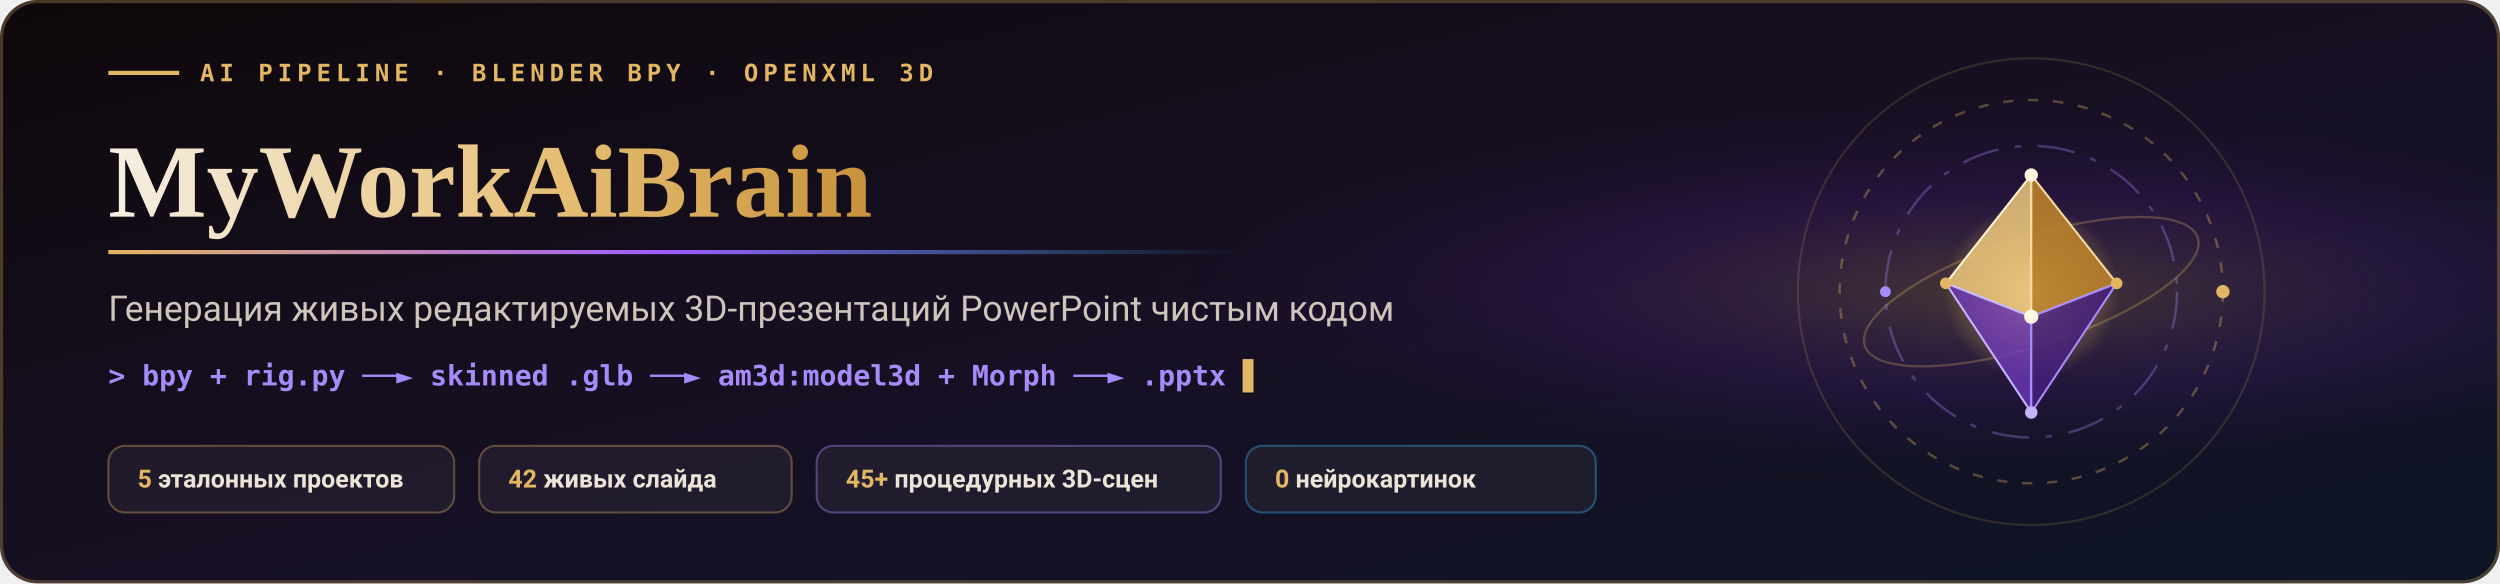
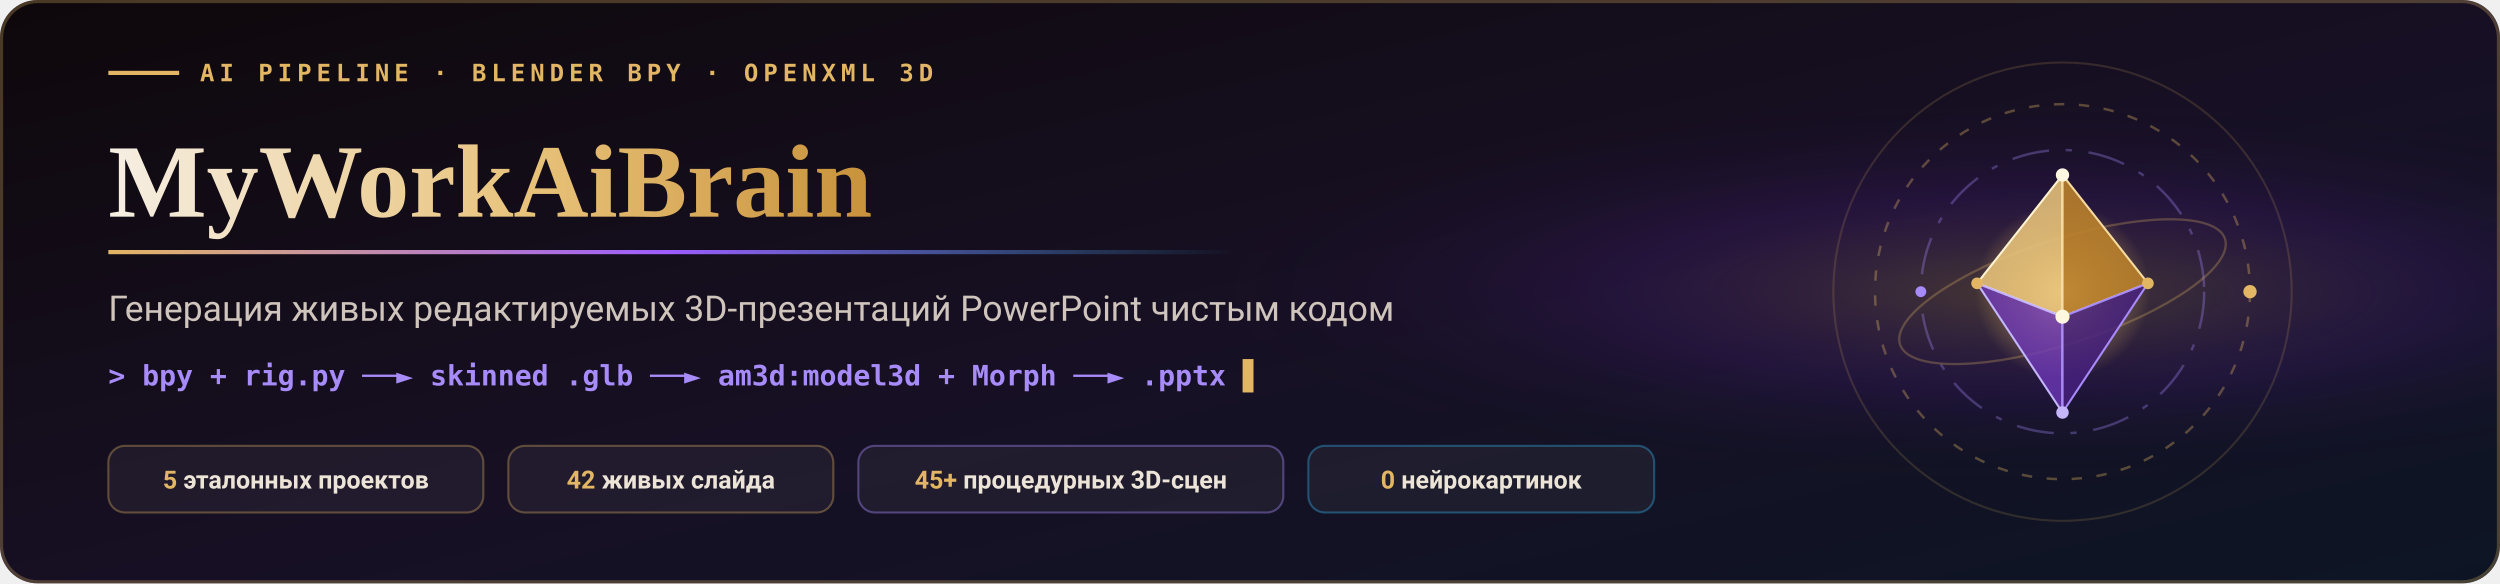
<svg xmlns="http://www.w3.org/2000/svg" viewBox="0 0 1200 280" width="1200" height="280" role="img" aria-label="MyWorkAiBrain — Конвейер живых 3D-презентаций для PowerPoint">
  <defs>
    <linearGradient id="bg" x1="0%" y1="0%" x2="100%" y2="100%">
      <stop offset="0%" stop-color="#0E080B" />
      <stop offset="52%" stop-color="#171024" />
      <stop offset="100%" stop-color="#0D1524" />
    </linearGradient>
    <linearGradient id="goldGrad" x1="0%" y1="0%" x2="100%" y2="0%">
      <stop offset="0%" stop-color="#F6EFE4" />
      <stop offset="55%" stop-color="#E8C27A" />
      <stop offset="100%" stop-color="#C8923B" />
    </linearGradient>
    <linearGradient id="accentLine" x1="0%" y1="0%" x2="100%" y2="0%">
      <stop offset="0%" stop-color="#E3B663" />
      <stop offset="50%" stop-color="#9D5CFF" />
      <stop offset="100%" stop-color="#38BDF8" stop-opacity="0" />
    </linearGradient>
-     <radialGradient id="stageGlow" cx="80%" cy="50%" r="36%">
+     <radialGradient id="stageGlow" cx="81%" cy="50%" r="34%">
      <stop offset="0%" stop-color="#E3B663" stop-opacity="0.24" />
      <stop offset="48%" stop-color="#8A2BE2" stop-opacity="0.12" />
      <stop offset="100%" stop-color="#0E080B" stop-opacity="0" />
    </radialGradient>
    <radialGradient id="coreGlow" cx="50%" cy="50%" r="50%">
      <stop offset="0%" stop-color="#FFE4A3" stop-opacity="0.95" />
      <stop offset="50%" stop-color="#E3B663" stop-opacity="0.45" />
      <stop offset="100%" stop-color="#E3B663" stop-opacity="0" />
    </radialGradient>
    <clipPath id="cardClip">
      <rect x="0" y="0" width="1200" height="280" rx="18" />
    </clipPath>
    <style>
      .kicker { font: 600 11.5px ui-monospace, SFMono-Regular, Menlo, Monaco, Consolas, monospace; fill: #E3B663; letter-spacing: 2.4px; }
      .title { font: 700 50px Georgia, 'Times New Roman', serif; fill: url(#goldGrad); }
      .sub { font: 400 17px -apple-system, BlinkMacSystemFont, 'Segoe UI', Roboto, Arial, sans-serif; fill: #CFC5BC; }
      .pipe { font: 600 13.5px ui-monospace, SFMono-Regular, Menlo, Monaco, Consolas, monospace; fill: #A78BFA; }
      .chip-txt { font: 600 12px -apple-system, BlinkMacSystemFont, 'Segoe UI', Roboto, Arial, sans-serif; fill: #EDE4D8; }
      .chip-num { fill: #E3B663; font-weight: 700; }
-       .float-rig { animation: bob 4.6s ease-in-out infinite; transform-origin: 975px 140px; }
-       .pulse-cursor { animation: blink 1.1s steps(2, start) infinite; }
-       .pulse-core { animation: glowPulse 3.2s ease-in-out infinite; transform-origin: 975px 140px; }
-       @keyframes bob {
-         0%, 100% { transform: translateY(0px); }
-         50% { transform: translateY(-9px); }
-       }
-       @keyframes blink {
-         0%, 100% { opacity: 1; }
-         50% { opacity: 0.15; }
-       }
-       @keyframes glowPulse {
-         0%, 100% { opacity: 0.72; transform: scale(0.95); }
-         50% { opacity: 1; transform: scale(1.12); }
-       }
    </style>
  </defs>
  <g clip-path="url(#cardClip)">
    <rect width="1200" height="280" fill="url(#bg)" />
    <rect width="1200" height="280" fill="url(#stageGlow)" />
    <path fill="#8A2BE2" fill-opacity="0.08">
      <animate attributeName="d" dur="10s" repeatCount="indefinite" values="M0,235 C300,205 620,268 920,232 C1060,215 1140,225 1200,234 L1200,280 L0,280 Z;                 M0,244 C320,268 600,206 910,242 C1050,258 1140,236 1200,226 L1200,280 L0,280 Z;                 M0,235 C300,205 620,268 920,232 C1060,215 1140,225 1200,234 L1200,280 L0,280 Z" />
    </path>
    <path fill="#E3B663" fill-opacity="0.06">
      <animate attributeName="d" dur="13s" repeatCount="indefinite" values="M0,252 C280,274 640,220 960,252 C1080,264 1150,248 1200,244 L1200,280 L0,280 Z;                 M0,242 C290,218 650,268 950,238 C1080,225 1150,245 1200,254 L1200,280 L0,280 Z;                 M0,252 C280,274 640,220 960,252 C1080,264 1150,248 1200,244 L1200,280 L0,280 Z" />
    </path>
-     <g transform="translate(975, 140)">
-       <circle r="112" fill="none" stroke="#E3B663" stroke-opacity="0.16" stroke-width="1" />
-       <circle r="92" fill="none" stroke="#E3B663" stroke-opacity="0.34" stroke-width="1.2" stroke-dasharray="5 7">
+     <g transform="translate(990, 140)">
+       <circle r="110" fill="none" stroke="#E3B663" stroke-opacity="0.16" stroke-width="1" />
+       <g>
        <animateTransform attributeName="transform" type="rotate" from="0" to="360" dur="38s" repeatCount="indefinite" />
-       </circle>
-       <circle r="70" fill="none" stroke="#A78BFA" stroke-opacity="0.32" stroke-width="1.2" stroke-dasharray="18 8 3 8">
+         <circle r="90" fill="none" stroke="#E3B663" stroke-opacity="0.34" stroke-width="1.2" stroke-dasharray="5 7" />
+       </g>
+       <g>
        <animateTransform attributeName="transform" type="rotate" from="360" to="0" dur="26s" repeatCount="indefinite" />
-       </circle>
-       <ellipse rx="84" ry="26" fill="none" stroke="#E3B663" stroke-opacity="0.28" stroke-width="1.1" transform="rotate(-18)" />
+         <circle r="68" fill="none" stroke="#A78BFA" stroke-opacity="0.32" stroke-width="1.2" stroke-dasharray="18 8 3 8" />
+       </g>
+       <ellipse rx="82" ry="25" fill="none" stroke="#E3B663" stroke-opacity="0.28" stroke-width="1.1" transform="rotate(-18)" />
      <g>
        <animateTransform attributeName="transform" type="rotate" from="0" to="360" dur="14s" repeatCount="indefinite" />
-         <circle cx="92" cy="0" r="3.2" fill="#E3B663" />
-         <circle cx="-70" cy="0" r="2.6" fill="#A78BFA" />
+         <circle cx="90" cy="0" r="3.2" fill="#E3B663" />
+         <circle cx="-68" cy="0" r="2.6" fill="#A78BFA" />
      </g>
-     </g>
-     <circle class="pulse-core" cx="975" cy="140" r="42" fill="url(#coreGlow)" />
-     <g class="float-rig">
-       <polygon points="975,84 934,136 975,152" fill="#E8C27A" fill-opacity="0.88" stroke="#FFF3D1" stroke-width="1" />
-       <polygon points="975,84 1016,136 975,152" fill="#B9802C" fill-opacity="0.90" stroke="#F6DBA0" stroke-width="1" />
-       <polygon points="934,136 975,152 975,198" fill="#6D37B8" fill-opacity="0.78" stroke="#C4B5FD" stroke-width="1" />
-       <polygon points="1016,136 975,152 975,198" fill="#46207D" fill-opacity="0.85" stroke="#A78BFA" stroke-width="1" />
-       <circle cx="975" cy="84" r="3.2" fill="#FFF7E0" />
-       <circle cx="934" cy="136" r="2.8" fill="#E3B663" />
-       <circle cx="1016" cy="136" r="2.8" fill="#E3B663" />
-       <circle cx="975" cy="152" r="3.4" fill="#FFF7E0" />
-       <circle cx="975" cy="198" r="3.0" fill="#C4B5FD" />
+       <circle cx="0" cy="0" r="42" fill="url(#coreGlow)">
+         <animate attributeName="r" values="38;46;38" dur="3.2s" repeatCount="indefinite" />
+         <animate attributeName="opacity" values="0.72;1;0.72" dur="3.2s" repeatCount="indefinite" />
+       </circle>
+       <g>
+         <animateTransform attributeName="transform" type="translate" values="0,4; 0,-6; 0,4" dur="4.4s" repeatCount="indefinite" />
+         <polygon points="0,-56 -41,-4 0,12" fill="#E8C27A" fill-opacity="0.88" stroke="#FFF3D1" stroke-width="1" />
+         <polygon points="0,-56 41,-4 0,12" fill="#B9802C" fill-opacity="0.90" stroke="#F6DBA0" stroke-width="1" />
+         <polygon points="-41,-4 0,12 0,58" fill="#6D37B8" fill-opacity="0.78" stroke="#C4B5FD" stroke-width="1" />
+         <polygon points="41,-4 0,12 0,58" fill="#46207D" fill-opacity="0.85" stroke="#A78BFA" stroke-width="1" />
+         <circle cx="0" cy="-56" r="3.2" fill="#FFF7E0" />
+         <circle cx="-41" cy="-4" r="2.8" fill="#E3B663" />
+         <circle cx="41" cy="-4" r="2.8" fill="#E3B663" />
+         <circle cx="0" cy="12" r="3.4" fill="#FFF7E0" />
+         <circle cx="0" cy="58" r="3.0" fill="#C4B5FD" />
+       </g>
    </g>
    <rect x="52" y="34" width="34" height="2" fill="#E3B663" />
    <text x="96" y="39" class="kicker">AI PIPELINE · BLENDER BPY · OPENXML 3D</text>
    <text x="52" y="104" class="title">MyWorkAiBrain</text>
    <rect x="52" y="120" width="540" height="2" fill="url(#accentLine)" />
    <text x="52" y="154" class="sub">Генерация живых редактируемых 3D-презентаций PowerPoint чистым кодом</text>
    <text x="52" y="185" class="pipe">
      &gt; bpy + rig.py ──► skinned .glb ──► am3d:model3d + Morph ──► .pptx
-       <tspan class="pulse-cursor" fill="#E3B663">▋</tspan>
+       <tspan fill="#E3B663">▋<animate attributeName="opacity" values="1;0.15;1" dur="1.1s" repeatCount="indefinite" />
+       </tspan>
    </text>
    <g transform="translate(52, 214)">
-       <rect x="0" y="0" width="166" height="32" rx="8" fill="#FFFFFF" fill-opacity="0.05" stroke="#E3B663" stroke-opacity="0.35" />
-       <text x="14" y="20" class="chip-txt">
+       <rect x="0" y="0" width="180" height="32" rx="8" fill="#FFFFFF" fill-opacity="0.05" stroke="#E3B663" stroke-opacity="0.35" />
+       <text x="90" y="20.5" text-anchor="middle" class="chip-txt">
        <tspan class="chip-num">5</tspan> эталонных проектов</text>
-       <rect x="178" y="0" width="150" height="32" rx="8" fill="#FFFFFF" fill-opacity="0.05" stroke="#E3B663" stroke-opacity="0.35" />
-       <text x="192" y="20" class="chip-txt">
+       <rect x="192" y="0" width="156" height="32" rx="8" fill="#FFFFFF" fill-opacity="0.05" stroke="#E3B663" stroke-opacity="0.35" />
+       <text x="270" y="20.5" text-anchor="middle" class="chip-txt">
        <tspan class="chip-num">42</tspan> живых слайда</text>
-       <rect x="340" y="0" width="194" height="32" rx="8" fill="#FFFFFF" fill-opacity="0.05" stroke="#A78BFA" stroke-opacity="0.4" />
-       <text x="354" y="20" class="chip-txt">
+       <rect x="360" y="0" width="204" height="32" rx="8" fill="#FFFFFF" fill-opacity="0.05" stroke="#A78BFA" stroke-opacity="0.4" />
+       <text x="462" y="20.5" text-anchor="middle" class="chip-txt">
        <tspan class="chip-num">45+</tspan> процедурных 3D-сцен</text>
-       <rect x="546" y="0" width="168" height="32" rx="8" fill="#FFFFFF" fill-opacity="0.05" stroke="#38BDF8" stroke-opacity="0.35" />
-       <text x="560" y="20" class="chip-txt">
+       <rect x="576" y="0" width="166" height="32" rx="8" fill="#FFFFFF" fill-opacity="0.05" stroke="#38BDF8" stroke-opacity="0.35" />
+       <text x="659" y="20.5" text-anchor="middle" class="chip-txt">
        <tspan class="chip-num">0</tspan> нейрокартинок</text>
    </g>
    <rect x="0.75" y="0.75" width="1198.5" height="278.5" rx="17.5" fill="none" stroke="#E3B663" stroke-opacity="0.28" stroke-width="1.5" />
  </g>
</svg>
